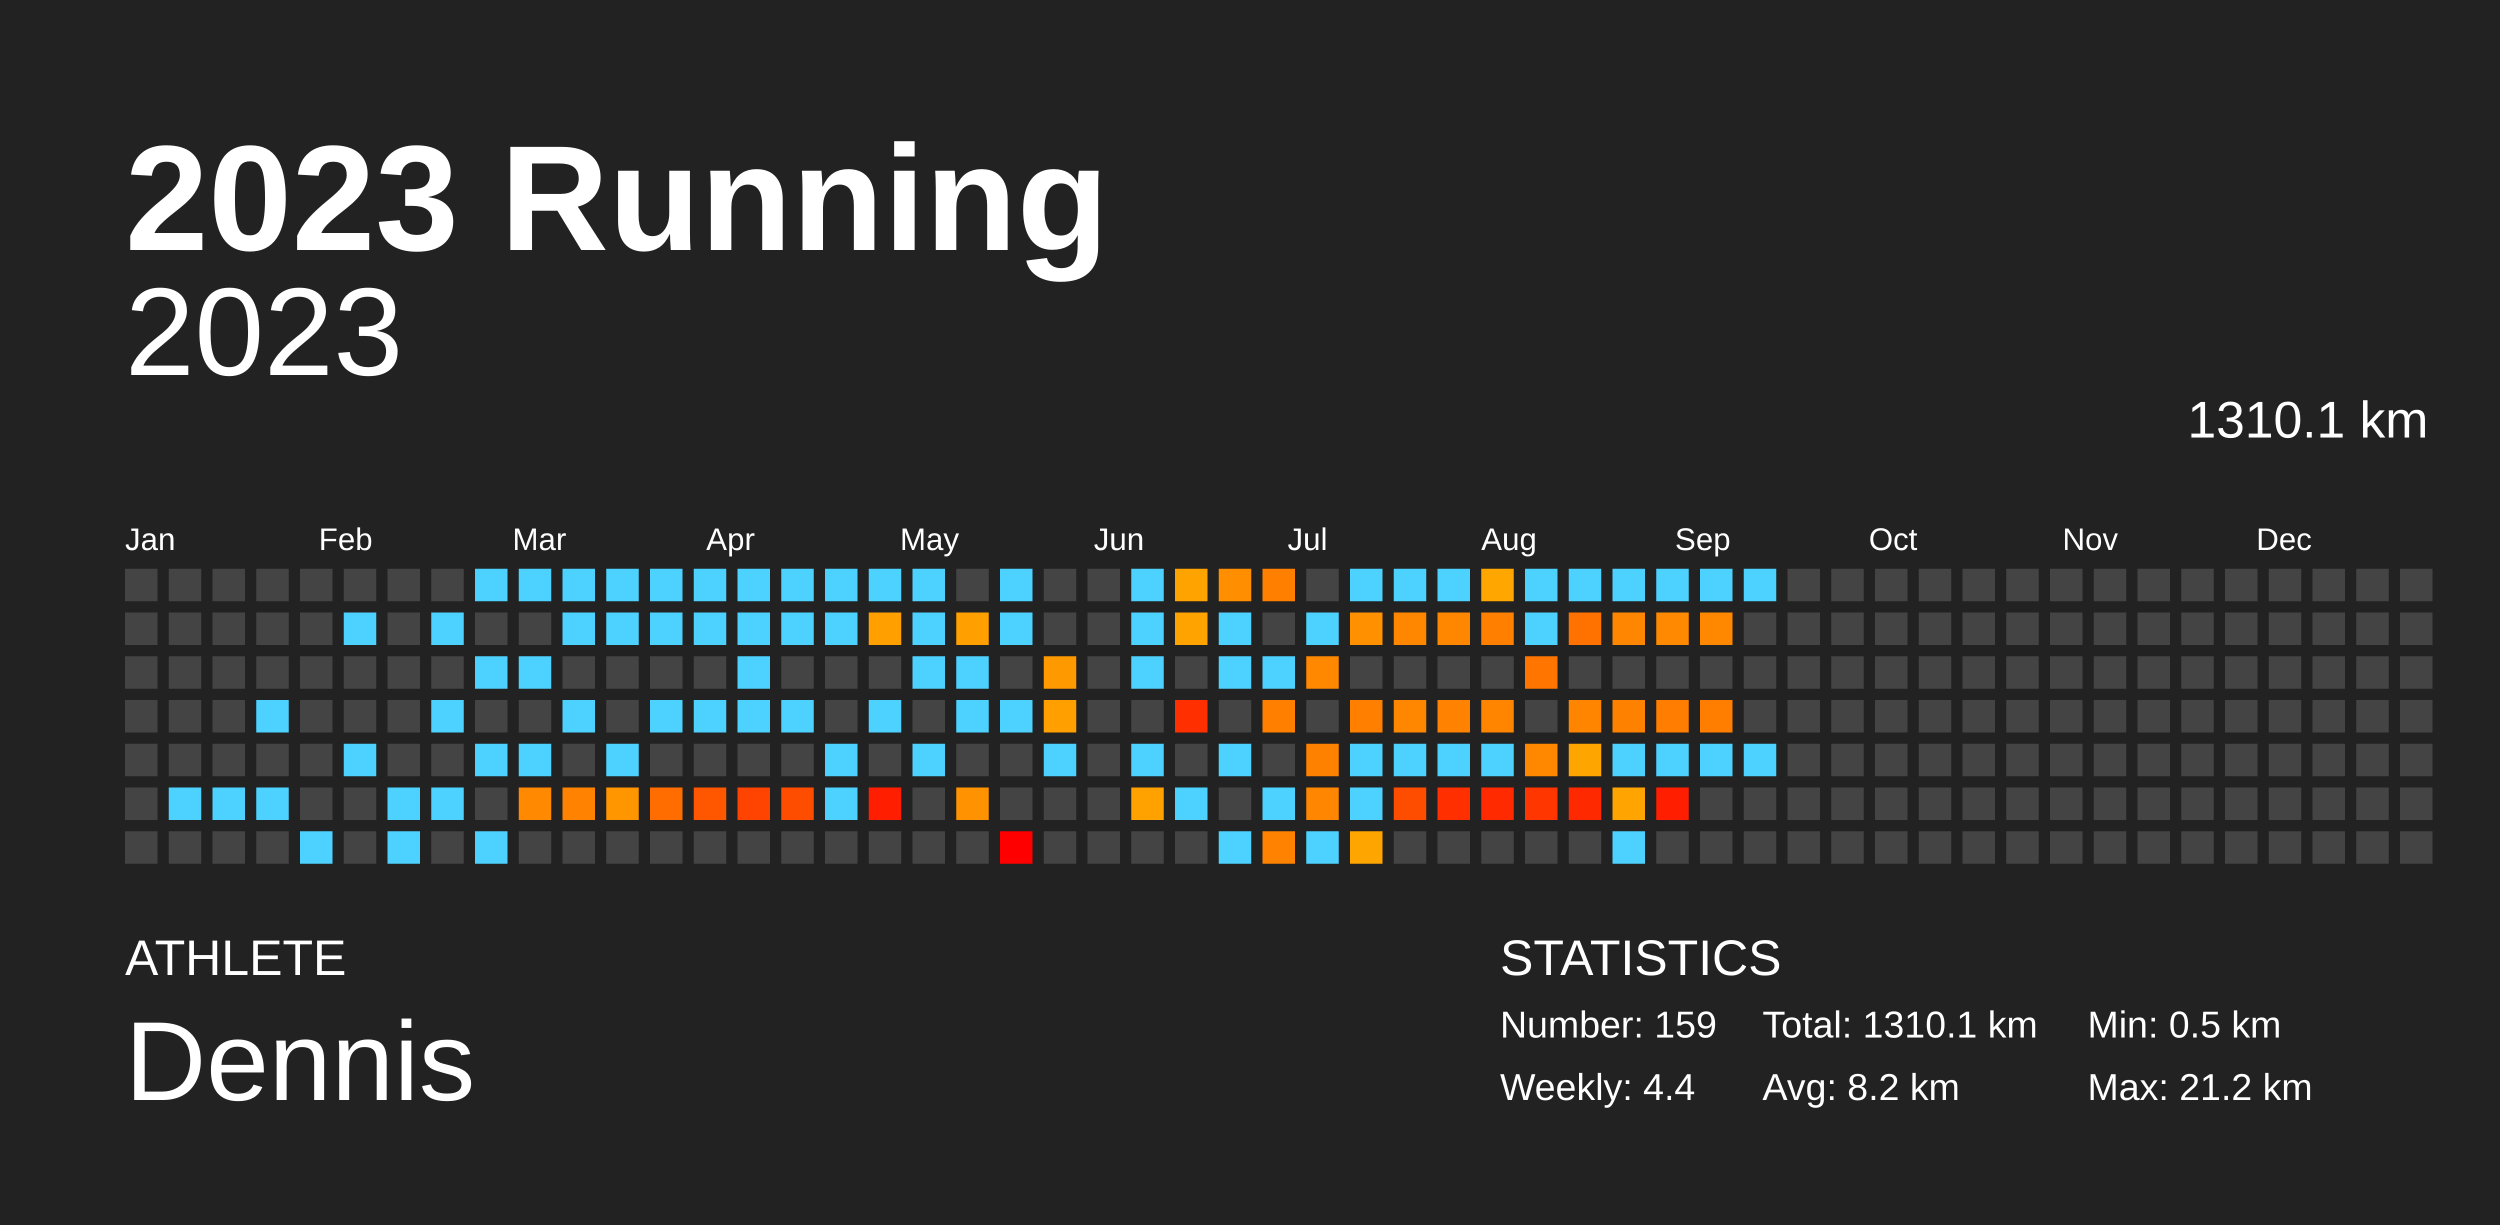
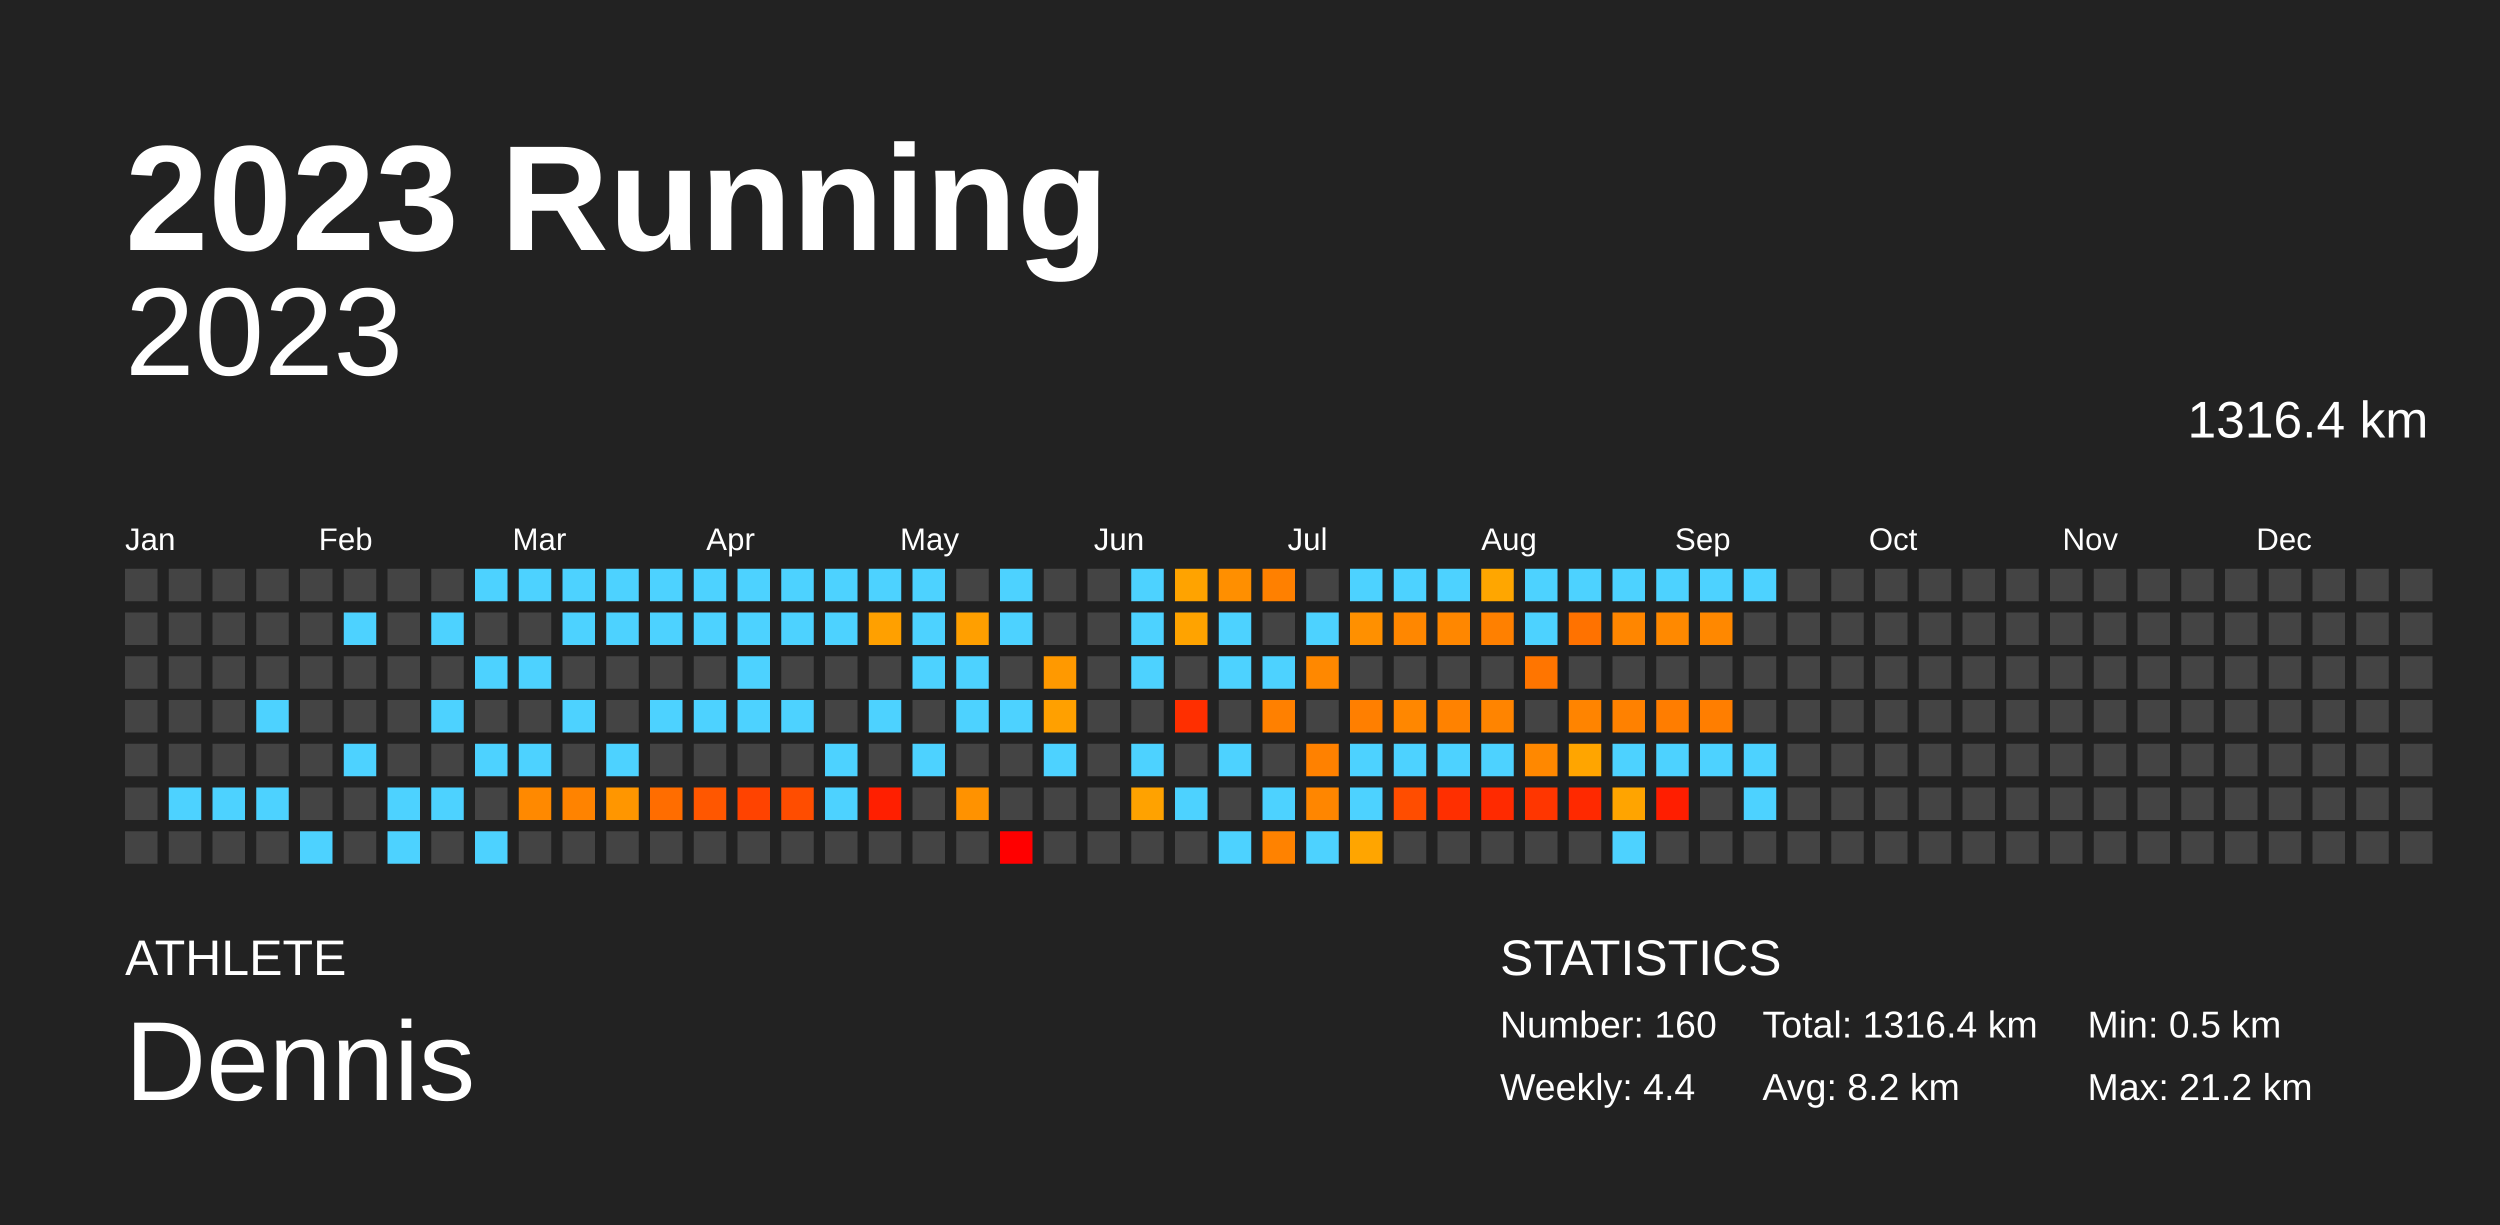
<svg xmlns="http://www.w3.org/2000/svg" baseProfile="full" height="98mm" version="1.1" viewBox="0,0,200,98" width="200mm">
  <defs />
  <rect fill="#222222" height="98" width="200" x="0" y="0" />
  <text fill="#FFFFFF" style="font-size:12px; font-family:Arial; font-weight:bold;" x="10" y="20">2023 Running</text>
  <text fill="#FFFFFF" style="font-size:4px; font-family:Arial" x="10" y="78">ATHLETE</text>
  <text fill="#FFFFFF" style="font-size:9px; font-family:Arial" x="10" y="88">Dennis</text>
  <text fill="#FFFFFF" style="font-size:4px; font-family:Arial" x="120" y="78">STATISTICS</text>
-   <text fill="#FFFFFF" style="font-size:3px; font-family:Arial" x="120" y="83">Number: 159</text>
+   <text fill="#FFFFFF" style="font-size:3px; font-family:Arial" x="120" y="83">Number: 160</text>
  <text fill="#FFFFFF" style="font-size:3px; font-family:Arial" x="120" y="88">Weekly: 4.4</text>
-   <text fill="#FFFFFF" style="font-size:3px; font-family:Arial" x="141" y="83">Total: 1310.1 km</text>
+   <text fill="#FFFFFF" style="font-size:3px; font-family:Arial" x="141" y="83">Total: 1316.4 km</text>
  <text fill="#FFFFFF" style="font-size:3px; font-family:Arial" x="141" y="88">Avg: 8.2 km</text>
  <text fill="#FFFFFF" style="font-size:3px; font-family:Arial" x="167" y="83">Min: 0.5 km</text>
  <text fill="#FFFFFF" style="font-size:3px; font-family:Arial" x="167" y="88">Max: 21.2 km</text>
  <text alignment-baseline="hanging" fill="#FFFFFF" style="font-size:10.0px; font-family:Arial;" x="10" y="30">2023</text>
-   <text alignment-baseline="hanging" fill="#FFFFFF" style="font-size:4.125px; font-family:Arial;" x="175" y="35">1310.1 km</text>
+   <text alignment-baseline="hanging" fill="#FFFFFF" style="font-size:4.125px; font-family:Arial;" x="175" y="35">1316.4 km</text>
  <text fill="#FFFFFF" style="font-size:2.5px; font-family:Arial" x="10.0" y="44">Jan</text>
  <text fill="#FFFFFF" style="font-size:2.5px; font-family:Arial" x="25.5" y="44">Feb</text>
  <text fill="#FFFFFF" style="font-size:2.5px; font-family:Arial" x="41.0" y="44">Mar</text>
  <text fill="#FFFFFF" style="font-size:2.5px; font-family:Arial" x="56.5" y="44">Apr</text>
  <text fill="#FFFFFF" style="font-size:2.5px; font-family:Arial" x="72.0" y="44">May</text>
  <text fill="#FFFFFF" style="font-size:2.5px; font-family:Arial" x="87.5" y="44">Jun</text>
  <text fill="#FFFFFF" style="font-size:2.5px; font-family:Arial" x="103.0" y="44">Jul</text>
  <text fill="#FFFFFF" style="font-size:2.5px; font-family:Arial" x="118.5" y="44">Aug</text>
  <text fill="#FFFFFF" style="font-size:2.5px; font-family:Arial" x="134.0" y="44">Sep</text>
  <text fill="#FFFFFF" style="font-size:2.5px; font-family:Arial" x="149.5" y="44">Oct</text>
  <text fill="#FFFFFF" style="font-size:2.5px; font-family:Arial" x="165.0" y="44">Nov</text>
  <text fill="#FFFFFF" style="font-size:2.5px; font-family:Arial" x="180.5" y="44">Dec</text>
  <rect fill="#444444" height="2.6" width="2.6" x="10.0" y="45.5" />
  <rect fill="#444444" height="2.6" width="2.6" x="10.0" y="49.0" />
  <rect fill="#444444" height="2.6" width="2.6" x="10.0" y="52.5" />
  <rect fill="#444444" height="2.6" width="2.6" x="10.0" y="56.0" />
  <rect fill="#444444" height="2.6" width="2.6" x="10.0" y="59.5" />
  <rect fill="#444444" height="2.6" width="2.6" x="10.0" y="63.0" />
  <rect fill="#444444" height="2.6" width="2.6" x="10.0" y="66.5" />
  <rect fill="#444444" height="2.6" width="2.6" x="13.5" y="45.5" />
  <rect fill="#444444" height="2.6" width="2.6" x="13.5" y="49.0" />
  <rect fill="#444444" height="2.6" width="2.6" x="13.5" y="52.5" />
  <rect fill="#444444" height="2.6" width="2.6" x="13.5" y="56.0" />
  <rect fill="#444444" height="2.6" width="2.6" x="13.5" y="59.5" />
  <rect fill="#4dd2ff" height="2.6" width="2.6" x="13.5" y="63.0" />
  <rect fill="#444444" height="2.6" width="2.6" x="13.5" y="66.5" />
  <rect fill="#444444" height="2.6" width="2.6" x="17.0" y="45.5" />
  <rect fill="#444444" height="2.6" width="2.6" x="17.0" y="49.0" />
  <rect fill="#444444" height="2.6" width="2.6" x="17.0" y="52.5" />
  <rect fill="#444444" height="2.6" width="2.6" x="17.0" y="56.0" />
  <rect fill="#444444" height="2.6" width="2.6" x="17.0" y="59.5" />
  <rect fill="#4dd2ff" height="2.6" width="2.6" x="17.0" y="63.0" />
  <rect fill="#444444" height="2.6" width="2.6" x="17.0" y="66.5" />
  <rect fill="#444444" height="2.6" width="2.6" x="20.5" y="45.5" />
  <rect fill="#444444" height="2.6" width="2.6" x="20.5" y="49.0" />
  <rect fill="#444444" height="2.6" width="2.6" x="20.5" y="52.5" />
  <rect fill="#4dd2ff" height="2.6" width="2.6" x="20.5" y="56.0" />
  <rect fill="#444444" height="2.6" width="2.6" x="20.5" y="59.5" />
  <rect fill="#4dd2ff" height="2.6" width="2.6" x="20.5" y="63.0" />
  <rect fill="#444444" height="2.6" width="2.6" x="20.5" y="66.5" />
  <rect fill="#444444" height="2.6" width="2.6" x="24.0" y="45.5" />
  <rect fill="#444444" height="2.6" width="2.6" x="24.0" y="49.0" />
  <rect fill="#444444" height="2.6" width="2.6" x="24.0" y="52.5" />
  <rect fill="#444444" height="2.6" width="2.6" x="24.0" y="56.0" />
  <rect fill="#444444" height="2.6" width="2.6" x="24.0" y="59.5" />
  <rect fill="#444444" height="2.6" width="2.6" x="24.0" y="63.0" />
  <rect fill="#4dd2ff" height="2.6" width="2.6" x="24.0" y="66.5" />
  <rect fill="#444444" height="2.6" width="2.6" x="27.5" y="45.5" />
  <rect fill="#4dd2ff" height="2.6" width="2.6" x="27.5" y="49.0" />
  <rect fill="#444444" height="2.6" width="2.6" x="27.5" y="52.5" />
  <rect fill="#444444" height="2.6" width="2.6" x="27.5" y="56.0" />
  <rect fill="#4dd2ff" height="2.6" width="2.6" x="27.5" y="59.5" />
  <rect fill="#444444" height="2.6" width="2.6" x="27.5" y="63.0" />
  <rect fill="#444444" height="2.6" width="2.6" x="27.5" y="66.5" />
  <rect fill="#444444" height="2.6" width="2.6" x="31.0" y="45.5" />
  <rect fill="#444444" height="2.6" width="2.6" x="31.0" y="49.0" />
  <rect fill="#444444" height="2.6" width="2.6" x="31.0" y="52.5" />
  <rect fill="#444444" height="2.6" width="2.6" x="31.0" y="56.0" />
  <rect fill="#444444" height="2.6" width="2.6" x="31.0" y="59.5" />
  <rect fill="#4dd2ff" height="2.6" width="2.6" x="31.0" y="63.0" />
  <rect fill="#4dd2ff" height="2.6" width="2.6" x="31.0" y="66.5" />
  <rect fill="#444444" height="2.6" width="2.6" x="34.5" y="45.5" />
  <rect fill="#4dd2ff" height="2.6" width="2.6" x="34.5" y="49.0" />
  <rect fill="#444444" height="2.6" width="2.6" x="34.5" y="52.5" />
  <rect fill="#4dd2ff" height="2.6" width="2.6" x="34.5" y="56.0" />
  <rect fill="#444444" height="2.6" width="2.6" x="34.5" y="59.5" />
  <rect fill="#4dd2ff" height="2.6" width="2.6" x="34.5" y="63.0" />
  <rect fill="#444444" height="2.6" width="2.6" x="34.5" y="66.5" />
  <rect fill="#4dd2ff" height="2.6" width="2.6" x="38.0" y="45.5" />
  <rect fill="#444444" height="2.6" width="2.6" x="38.0" y="49.0" />
  <rect fill="#4dd2ff" height="2.6" width="2.6" x="38.0" y="52.5" />
  <rect fill="#444444" height="2.6" width="2.6" x="38.0" y="56.0" />
  <rect fill="#4dd2ff" height="2.6" width="2.6" x="38.0" y="59.5" />
  <rect fill="#444444" height="2.6" width="2.6" x="38.0" y="63.0" />
  <rect fill="#4dd2ff" height="2.6" width="2.6" x="38.0" y="66.5" />
  <rect fill="#4dd2ff" height="2.6" width="2.6" x="41.5" y="45.5" />
  <rect fill="#444444" height="2.6" width="2.6" x="41.5" y="49.0" />
  <rect fill="#4dd2ff" height="2.6" width="2.6" x="41.5" y="52.5" />
  <rect fill="#444444" height="2.6" width="2.6" x="41.5" y="56.0" />
  <rect fill="#4dd2ff" height="2.6" width="2.6" x="41.5" y="59.5" />
  <rect fill="#ff8900" height="2.6" width="2.6" x="41.5" y="63.0" />
  <rect fill="#444444" height="2.6" width="2.6" x="41.5" y="66.5" />
  <rect fill="#4dd2ff" height="2.6" width="2.6" x="45.0" y="45.5" />
  <rect fill="#4dd2ff" height="2.6" width="2.6" x="45.0" y="49.0" />
  <rect fill="#444444" height="2.6" width="2.6" x="45.0" y="52.5" />
  <rect fill="#4dd2ff" height="2.6" width="2.6" x="45.0" y="56.0" />
  <rect fill="#444444" height="2.6" width="2.6" x="45.0" y="59.5" />
  <rect fill="#ff8300" height="2.6" width="2.6" x="45.0" y="63.0" />
  <rect fill="#444444" height="2.6" width="2.6" x="45.0" y="66.5" />
  <rect fill="#4dd2ff" height="2.6" width="2.6" x="48.5" y="45.5" />
  <rect fill="#4dd2ff" height="2.6" width="2.6" x="48.5" y="49.0" />
  <rect fill="#444444" height="2.6" width="2.6" x="48.5" y="52.5" />
  <rect fill="#444444" height="2.6" width="2.6" x="48.5" y="56.0" />
  <rect fill="#4dd2ff" height="2.6" width="2.6" x="48.5" y="59.5" />
  <rect fill="#ff9600" height="2.6" width="2.6" x="48.5" y="63.0" />
  <rect fill="#444444" height="2.6" width="2.6" x="48.5" y="66.5" />
  <rect fill="#4dd2ff" height="2.6" width="2.6" x="52.0" y="45.5" />
  <rect fill="#4dd2ff" height="2.6" width="2.6" x="52.0" y="49.0" />
  <rect fill="#444444" height="2.6" width="2.6" x="52.0" y="52.5" />
  <rect fill="#4dd2ff" height="2.6" width="2.6" x="52.0" y="56.0" />
  <rect fill="#444444" height="2.6" width="2.6" x="52.0" y="59.5" />
  <rect fill="#ff6d00" height="2.6" width="2.6" x="52.0" y="63.0" />
  <rect fill="#444444" height="2.6" width="2.6" x="52.0" y="66.5" />
  <rect fill="#4dd2ff" height="2.6" width="2.6" x="55.5" y="45.5" />
  <rect fill="#4dd2ff" height="2.6" width="2.6" x="55.5" y="49.0" />
  <rect fill="#444444" height="2.6" width="2.6" x="55.5" y="52.5" />
  <rect fill="#4dd2ff" height="2.6" width="2.6" x="55.5" y="56.0" />
  <rect fill="#444444" height="2.6" width="2.6" x="55.5" y="59.5" />
  <rect fill="#ff5700" height="2.6" width="2.6" x="55.5" y="63.0" />
  <rect fill="#444444" height="2.6" width="2.6" x="55.5" y="66.5" />
  <rect fill="#4dd2ff" height="2.6" width="2.6" x="59.0" y="45.5" />
  <rect fill="#4dd2ff" height="2.6" width="2.6" x="59.0" y="49.0" />
  <rect fill="#4dd2ff" height="2.6" width="2.6" x="59.0" y="52.5" />
  <rect fill="#4dd2ff" height="2.6" width="2.6" x="59.0" y="56.0" />
  <rect fill="#444444" height="2.6" width="2.6" x="59.0" y="59.5" />
  <rect fill="#ff4300" height="2.6" width="2.6" x="59.0" y="63.0" />
  <rect fill="#444444" height="2.6" width="2.6" x="59.0" y="66.5" />
  <rect fill="#4dd2ff" height="2.6" width="2.6" x="62.5" y="45.5" />
  <rect fill="#4dd2ff" height="2.6" width="2.6" x="62.5" y="49.0" />
  <rect fill="#444444" height="2.6" width="2.6" x="62.5" y="52.5" />
  <rect fill="#4dd2ff" height="2.6" width="2.6" x="62.5" y="56.0" />
  <rect fill="#444444" height="2.6" width="2.6" x="62.5" y="59.5" />
  <rect fill="#ff4d00" height="2.6" width="2.6" x="62.5" y="63.0" />
  <rect fill="#444444" height="2.6" width="2.6" x="62.5" y="66.5" />
  <rect fill="#4dd2ff" height="2.6" width="2.6" x="66.0" y="45.5" />
  <rect fill="#4dd2ff" height="2.6" width="2.6" x="66.0" y="49.0" />
  <rect fill="#444444" height="2.6" width="2.6" x="66.0" y="52.5" />
  <rect fill="#444444" height="2.6" width="2.6" x="66.0" y="56.0" />
  <rect fill="#4dd2ff" height="2.6" width="2.6" x="66.0" y="59.5" />
  <rect fill="#4dd2ff" height="2.6" width="2.6" x="66.0" y="63.0" />
  <rect fill="#444444" height="2.6" width="2.6" x="66.0" y="66.5" />
  <rect fill="#4dd2ff" height="2.6" width="2.6" x="69.5" y="45.5" />
  <rect fill="#ffa000" height="2.6" width="2.6" x="69.5" y="49.0" />
  <rect fill="#444444" height="2.6" width="2.6" x="69.5" y="52.5" />
  <rect fill="#4dd2ff" height="2.6" width="2.6" x="69.5" y="56.0" />
  <rect fill="#444444" height="2.6" width="2.6" x="69.5" y="59.5" />
  <rect fill="#ff1f00" height="2.6" width="2.6" x="69.5" y="63.0" />
  <rect fill="#444444" height="2.6" width="2.6" x="69.5" y="66.5" />
  <rect fill="#4dd2ff" height="2.6" width="2.6" x="73.0" y="45.5" />
  <rect fill="#4dd2ff" height="2.6" width="2.6" x="73.0" y="49.0" />
  <rect fill="#4dd2ff" height="2.6" width="2.6" x="73.0" y="52.5" />
  <rect fill="#444444" height="2.6" width="2.6" x="73.0" y="56.0" />
  <rect fill="#4dd2ff" height="2.6" width="2.6" x="73.0" y="59.5" />
  <rect fill="#444444" height="2.6" width="2.6" x="73.0" y="63.0" />
  <rect fill="#444444" height="2.6" width="2.6" x="73.0" y="66.5" />
  <rect fill="#444444" height="2.6" width="2.6" x="76.5" y="45.5" />
  <rect fill="#ff9f00" height="2.6" width="2.6" x="76.5" y="49.0" />
  <rect fill="#4dd2ff" height="2.6" width="2.6" x="76.5" y="52.5" />
  <rect fill="#4dd2ff" height="2.6" width="2.6" x="76.5" y="56.0" />
  <rect fill="#444444" height="2.6" width="2.6" x="76.5" y="59.5" />
  <rect fill="#ff9200" height="2.6" width="2.6" x="76.5" y="63.0" />
  <rect fill="#444444" height="2.6" width="2.6" x="76.5" y="66.5" />
  <rect fill="#4dd2ff" height="2.6" width="2.6" x="80.0" y="45.5" />
  <rect fill="#4dd2ff" height="2.6" width="2.6" x="80.0" y="49.0" />
  <rect fill="#444444" height="2.6" width="2.6" x="80.0" y="52.5" />
  <rect fill="#4dd2ff" height="2.6" width="2.6" x="80.0" y="56.0" />
  <rect fill="#444444" height="2.6" width="2.6" x="80.0" y="59.5" />
  <rect fill="#444444" height="2.6" width="2.6" x="80.0" y="63.0" />
  <rect fill="red" height="2.6" width="2.6" x="80.0" y="66.5" />
  <rect fill="#444444" height="2.6" width="2.6" x="83.5" y="45.5" />
  <rect fill="#444444" height="2.6" width="2.6" x="83.5" y="49.0" />
  <rect fill="#ff9900" height="2.6" width="2.6" x="83.5" y="52.5" />
  <rect fill="#ffa000" height="2.6" width="2.6" x="83.5" y="56.0" />
  <rect fill="#4dd2ff" height="2.6" width="2.6" x="83.5" y="59.5" />
  <rect fill="#444444" height="2.6" width="2.6" x="83.5" y="63.0" />
  <rect fill="#444444" height="2.6" width="2.6" x="83.5" y="66.5" />
  <rect fill="#444444" height="2.6" width="2.6" x="87.0" y="45.5" />
  <rect fill="#444444" height="2.6" width="2.6" x="87.0" y="49.0" />
  <rect fill="#444444" height="2.6" width="2.6" x="87.0" y="52.5" />
  <rect fill="#444444" height="2.6" width="2.6" x="87.0" y="56.0" />
  <rect fill="#444444" height="2.6" width="2.6" x="87.0" y="59.5" />
  <rect fill="#444444" height="2.6" width="2.6" x="87.0" y="63.0" />
  <rect fill="#444444" height="2.6" width="2.6" x="87.0" y="66.5" />
  <rect fill="#4dd2ff" height="2.6" width="2.6" x="90.5" y="45.5" />
  <rect fill="#4dd2ff" height="2.6" width="2.6" x="90.5" y="49.0" />
  <rect fill="#4dd2ff" height="2.6" width="2.6" x="90.5" y="52.5" />
  <rect fill="#444444" height="2.6" width="2.6" x="90.5" y="56.0" />
  <rect fill="#4dd2ff" height="2.6" width="2.6" x="90.5" y="59.5" />
  <rect fill="#ffa200" height="2.6" width="2.6" x="90.5" y="63.0" />
  <rect fill="#444444" height="2.6" width="2.6" x="90.5" y="66.5" />
  <rect fill="#ffa300" height="2.6" width="2.6" x="94.0" y="45.5" />
  <rect fill="#ffa300" height="2.6" width="2.6" x="94.0" y="49.0" />
  <rect fill="#444444" height="2.6" width="2.6" x="94.0" y="52.5" />
  <rect fill="#ff2f00" height="2.6" width="2.6" x="94.0" y="56.0" />
  <rect fill="#444444" height="2.6" width="2.6" x="94.0" y="59.5" />
  <rect fill="#4dd2ff" height="2.6" width="2.6" x="94.0" y="63.0" />
  <rect fill="#444444" height="2.6" width="2.6" x="94.0" y="66.5" />
  <rect fill="#ff8f00" height="2.6" width="2.6" x="97.5" y="45.5" />
  <rect fill="#4dd2ff" height="2.6" width="2.6" x="97.5" y="49.0" />
  <rect fill="#4dd2ff" height="2.6" width="2.6" x="97.5" y="52.5" />
  <rect fill="#444444" height="2.6" width="2.6" x="97.5" y="56.0" />
  <rect fill="#4dd2ff" height="2.6" width="2.6" x="97.5" y="59.5" />
  <rect fill="#444444" height="2.6" width="2.6" x="97.5" y="63.0" />
  <rect fill="#4dd2ff" height="2.6" width="2.6" x="97.5" y="66.5" />
  <rect fill="#ff8000" height="2.6" width="2.6" x="101.0" y="45.5" />
  <rect fill="#444444" height="2.6" width="2.6" x="101.0" y="49.0" />
  <rect fill="#4dd2ff" height="2.6" width="2.6" x="101.0" y="52.5" />
  <rect fill="#ff8000" height="2.6" width="2.6" x="101.0" y="56.0" />
  <rect fill="#444444" height="2.6" width="2.6" x="101.0" y="59.5" />
  <rect fill="#4dd2ff" height="2.6" width="2.6" x="101.0" y="63.0" />
  <rect fill="#ff8200" height="2.6" width="2.6" x="101.0" y="66.5" />
  <rect fill="#444444" height="2.6" width="2.6" x="104.5" y="45.5" />
  <rect fill="#4dd2ff" height="2.6" width="2.6" x="104.5" y="49.0" />
  <rect fill="#ff8800" height="2.6" width="2.6" x="104.5" y="52.5" />
  <rect fill="#444444" height="2.6" width="2.6" x="104.5" y="56.0" />
  <rect fill="#ff8100" height="2.6" width="2.6" x="104.5" y="59.5" />
  <rect fill="#ff8600" height="2.6" width="2.6" x="104.5" y="63.0" />
  <rect fill="#4dd2ff" height="2.6" width="2.6" x="104.5" y="66.5" />
  <rect fill="#4dd2ff" height="2.6" width="2.6" x="108.0" y="45.5" />
  <rect fill="#ff9000" height="2.6" width="2.6" x="108.0" y="49.0" />
  <rect fill="#444444" height="2.6" width="2.6" x="108.0" y="52.5" />
  <rect fill="#ff7f00" height="2.6" width="2.6" x="108.0" y="56.0" />
  <rect fill="#4dd2ff" height="2.6" width="2.6" x="108.0" y="59.5" />
  <rect fill="#4dd2ff" height="2.6" width="2.6" x="108.0" y="63.0" />
  <rect fill="#ffa500" height="2.6" width="2.6" x="108.0" y="66.5" />
  <rect fill="#4dd2ff" height="2.6" width="2.6" x="111.5" y="45.5" />
  <rect fill="#ff8700" height="2.6" width="2.6" x="111.5" y="49.0" />
  <rect fill="#444444" height="2.6" width="2.6" x="111.5" y="52.5" />
  <rect fill="#ff8700" height="2.6" width="2.6" x="111.5" y="56.0" />
  <rect fill="#4dd2ff" height="2.6" width="2.6" x="111.5" y="59.5" />
  <rect fill="#ff4d00" height="2.6" width="2.6" x="111.5" y="63.0" />
  <rect fill="#444444" height="2.6" width="2.6" x="111.5" y="66.5" />
  <rect fill="#4dd2ff" height="2.6" width="2.6" x="115.0" y="45.5" />
  <rect fill="#ff8700" height="2.6" width="2.6" x="115.0" y="49.0" />
  <rect fill="#444444" height="2.6" width="2.6" x="115.0" y="52.5" />
  <rect fill="#ff8200" height="2.6" width="2.6" x="115.0" y="56.0" />
  <rect fill="#4dd2ff" height="2.6" width="2.6" x="115.0" y="59.5" />
  <rect fill="#ff2f00" height="2.6" width="2.6" x="115.0" y="63.0" />
  <rect fill="#444444" height="2.6" width="2.6" x="115.0" y="66.5" />
  <rect fill="#ffa600" height="2.6" width="2.6" x="118.5" y="45.5" />
  <rect fill="#ff8000" height="2.6" width="2.6" x="118.5" y="49.0" />
  <rect fill="#444444" height="2.6" width="2.6" x="118.5" y="52.5" />
  <rect fill="#ff8400" height="2.6" width="2.6" x="118.5" y="56.0" />
  <rect fill="#4dd2ff" height="2.6" width="2.6" x="118.5" y="59.5" />
  <rect fill="#ff2a00" height="2.6" width="2.6" x="118.5" y="63.0" />
  <rect fill="#444444" height="2.6" width="2.6" x="118.5" y="66.5" />
  <rect fill="#4dd2ff" height="2.6" width="2.6" x="122.0" y="45.5" />
  <rect fill="#4dd2ff" height="2.6" width="2.6" x="122.0" y="49.0" />
  <rect fill="#ff7500" height="2.6" width="2.6" x="122.0" y="52.5" />
  <rect fill="#444444" height="2.6" width="2.6" x="122.0" y="56.0" />
  <rect fill="#ff8800" height="2.6" width="2.6" x="122.0" y="59.5" />
  <rect fill="#ff3600" height="2.6" width="2.6" x="122.0" y="63.0" />
  <rect fill="#444444" height="2.6" width="2.6" x="122.0" y="66.5" />
  <rect fill="#4dd2ff" height="2.6" width="2.6" x="125.5" y="45.5" />
  <rect fill="#ff7200" height="2.6" width="2.6" x="125.5" y="49.0" />
  <rect fill="#444444" height="2.6" width="2.6" x="125.5" y="52.5" />
  <rect fill="#ff8400" height="2.6" width="2.6" x="125.5" y="56.0" />
  <rect fill="#ffa500" height="2.6" width="2.6" x="125.5" y="59.5" />
  <rect fill="#ff2900" height="2.6" width="2.6" x="125.5" y="63.0" />
  <rect fill="#444444" height="2.6" width="2.6" x="125.5" y="66.5" />
  <rect fill="#4dd2ff" height="2.6" width="2.6" x="129.0" y="45.5" />
  <rect fill="#ff8600" height="2.6" width="2.6" x="129.0" y="49.0" />
  <rect fill="#444444" height="2.6" width="2.6" x="129.0" y="52.5" />
  <rect fill="#ff8100" height="2.6" width="2.6" x="129.0" y="56.0" />
  <rect fill="#4dd2ff" height="2.6" width="2.6" x="129.0" y="59.5" />
  <rect fill="#ffa400" height="2.6" width="2.6" x="129.0" y="63.0" />
  <rect fill="#4dd2ff" height="2.6" width="2.6" x="129.0" y="66.5" />
  <rect fill="#4dd2ff" height="2.6" width="2.6" x="132.5" y="45.5" />
  <rect fill="#ff8900" height="2.6" width="2.6" x="132.5" y="49.0" />
  <rect fill="#444444" height="2.6" width="2.6" x="132.5" y="52.5" />
  <rect fill="#ff7d00" height="2.6" width="2.6" x="132.5" y="56.0" />
  <rect fill="#4dd2ff" height="2.6" width="2.6" x="132.5" y="59.5" />
  <rect fill="#ff1e00" height="2.6" width="2.6" x="132.5" y="63.0" />
  <rect fill="#444444" height="2.6" width="2.6" x="132.5" y="66.5" />
  <rect fill="#4dd2ff" height="2.6" width="2.6" x="136.0" y="45.5" />
  <rect fill="#ff8800" height="2.6" width="2.6" x="136.0" y="49.0" />
  <rect fill="#444444" height="2.6" width="2.6" x="136.0" y="52.5" />
  <rect fill="#ff7e00" height="2.6" width="2.6" x="136.0" y="56.0" />
  <rect fill="#4dd2ff" height="2.6" width="2.6" x="136.0" y="59.5" />
  <rect fill="#444444" height="2.6" width="2.6" x="136.0" y="63.0" />
  <rect fill="#444444" height="2.6" width="2.6" x="136.0" y="66.5" />
  <rect fill="#4dd2ff" height="2.6" width="2.6" x="139.5" y="45.5" />
  <rect fill="#444444" height="2.6" width="2.6" x="139.5" y="49.0" />
  <rect fill="#444444" height="2.6" width="2.6" x="139.5" y="52.5" />
  <rect fill="#444444" height="2.6" width="2.6" x="139.5" y="56.0" />
  <rect fill="#4dd2ff" height="2.6" width="2.6" x="139.5" y="59.5" />
-   <rect fill="#444444" height="2.6" width="2.6" x="139.5" y="63.0" />
+   <rect fill="#4dd2ff" height="2.6" width="2.6" x="139.5" y="63.0" />
  <rect fill="#444444" height="2.6" width="2.6" x="139.5" y="66.5" />
  <rect fill="#444444" height="2.6" width="2.6" x="143.0" y="45.5" />
  <rect fill="#444444" height="2.6" width="2.6" x="143.0" y="49.0" />
  <rect fill="#444444" height="2.6" width="2.6" x="143.0" y="52.5" />
  <rect fill="#444444" height="2.6" width="2.6" x="143.0" y="56.0" />
  <rect fill="#444444" height="2.6" width="2.6" x="143.0" y="59.5" />
  <rect fill="#444444" height="2.6" width="2.6" x="143.0" y="63.0" />
  <rect fill="#444444" height="2.6" width="2.6" x="143.0" y="66.5" />
  <rect fill="#444444" height="2.6" width="2.6" x="146.5" y="45.5" />
  <rect fill="#444444" height="2.6" width="2.6" x="146.5" y="49.0" />
  <rect fill="#444444" height="2.6" width="2.6" x="146.5" y="52.5" />
  <rect fill="#444444" height="2.6" width="2.6" x="146.5" y="56.0" />
  <rect fill="#444444" height="2.6" width="2.6" x="146.5" y="59.5" />
  <rect fill="#444444" height="2.6" width="2.6" x="146.5" y="63.0" />
  <rect fill="#444444" height="2.6" width="2.6" x="146.5" y="66.5" />
  <rect fill="#444444" height="2.6" width="2.6" x="150.0" y="45.5" />
  <rect fill="#444444" height="2.6" width="2.6" x="150.0" y="49.0" />
  <rect fill="#444444" height="2.6" width="2.6" x="150.0" y="52.5" />
  <rect fill="#444444" height="2.6" width="2.6" x="150.0" y="56.0" />
  <rect fill="#444444" height="2.6" width="2.6" x="150.0" y="59.5" />
  <rect fill="#444444" height="2.6" width="2.6" x="150.0" y="63.0" />
  <rect fill="#444444" height="2.6" width="2.6" x="150.0" y="66.5" />
  <rect fill="#444444" height="2.6" width="2.6" x="153.5" y="45.5" />
  <rect fill="#444444" height="2.6" width="2.6" x="153.5" y="49.0" />
  <rect fill="#444444" height="2.6" width="2.6" x="153.5" y="52.5" />
  <rect fill="#444444" height="2.6" width="2.6" x="153.5" y="56.0" />
  <rect fill="#444444" height="2.6" width="2.6" x="153.5" y="59.5" />
  <rect fill="#444444" height="2.6" width="2.6" x="153.5" y="63.0" />
  <rect fill="#444444" height="2.6" width="2.6" x="153.5" y="66.5" />
  <rect fill="#444444" height="2.6" width="2.6" x="157.0" y="45.5" />
  <rect fill="#444444" height="2.6" width="2.6" x="157.0" y="49.0" />
  <rect fill="#444444" height="2.6" width="2.6" x="157.0" y="52.5" />
  <rect fill="#444444" height="2.6" width="2.6" x="157.0" y="56.0" />
  <rect fill="#444444" height="2.6" width="2.6" x="157.0" y="59.5" />
  <rect fill="#444444" height="2.6" width="2.6" x="157.0" y="63.0" />
  <rect fill="#444444" height="2.6" width="2.6" x="157.0" y="66.5" />
  <rect fill="#444444" height="2.6" width="2.6" x="160.5" y="45.5" />
  <rect fill="#444444" height="2.6" width="2.6" x="160.5" y="49.0" />
  <rect fill="#444444" height="2.6" width="2.6" x="160.5" y="52.5" />
  <rect fill="#444444" height="2.6" width="2.6" x="160.5" y="56.0" />
  <rect fill="#444444" height="2.6" width="2.6" x="160.5" y="59.5" />
  <rect fill="#444444" height="2.6" width="2.6" x="160.5" y="63.0" />
  <rect fill="#444444" height="2.6" width="2.6" x="160.5" y="66.5" />
  <rect fill="#444444" height="2.6" width="2.6" x="164.0" y="45.5" />
  <rect fill="#444444" height="2.6" width="2.6" x="164.0" y="49.0" />
  <rect fill="#444444" height="2.6" width="2.6" x="164.0" y="52.5" />
  <rect fill="#444444" height="2.6" width="2.6" x="164.0" y="56.0" />
  <rect fill="#444444" height="2.6" width="2.6" x="164.0" y="59.5" />
  <rect fill="#444444" height="2.6" width="2.6" x="164.0" y="63.0" />
  <rect fill="#444444" height="2.6" width="2.6" x="164.0" y="66.5" />
  <rect fill="#444444" height="2.6" width="2.6" x="167.5" y="45.5" />
  <rect fill="#444444" height="2.6" width="2.6" x="167.5" y="49.0" />
  <rect fill="#444444" height="2.6" width="2.6" x="167.5" y="52.5" />
  <rect fill="#444444" height="2.6" width="2.6" x="167.5" y="56.0" />
  <rect fill="#444444" height="2.6" width="2.6" x="167.5" y="59.5" />
  <rect fill="#444444" height="2.6" width="2.6" x="167.5" y="63.0" />
  <rect fill="#444444" height="2.6" width="2.6" x="167.5" y="66.5" />
  <rect fill="#444444" height="2.6" width="2.6" x="171.0" y="45.5" />
  <rect fill="#444444" height="2.6" width="2.6" x="171.0" y="49.0" />
  <rect fill="#444444" height="2.6" width="2.6" x="171.0" y="52.5" />
  <rect fill="#444444" height="2.6" width="2.6" x="171.0" y="56.0" />
  <rect fill="#444444" height="2.6" width="2.6" x="171.0" y="59.5" />
  <rect fill="#444444" height="2.6" width="2.6" x="171.0" y="63.0" />
  <rect fill="#444444" height="2.6" width="2.6" x="171.0" y="66.5" />
  <rect fill="#444444" height="2.6" width="2.6" x="174.5" y="45.5" />
  <rect fill="#444444" height="2.6" width="2.6" x="174.5" y="49.0" />
  <rect fill="#444444" height="2.6" width="2.6" x="174.5" y="52.5" />
  <rect fill="#444444" height="2.6" width="2.6" x="174.5" y="56.0" />
  <rect fill="#444444" height="2.6" width="2.6" x="174.5" y="59.5" />
  <rect fill="#444444" height="2.6" width="2.6" x="174.5" y="63.0" />
  <rect fill="#444444" height="2.6" width="2.6" x="174.5" y="66.5" />
  <rect fill="#444444" height="2.6" width="2.6" x="178.0" y="45.5" />
  <rect fill="#444444" height="2.6" width="2.6" x="178.0" y="49.0" />
  <rect fill="#444444" height="2.6" width="2.6" x="178.0" y="52.5" />
  <rect fill="#444444" height="2.6" width="2.6" x="178.0" y="56.0" />
  <rect fill="#444444" height="2.6" width="2.6" x="178.0" y="59.5" />
  <rect fill="#444444" height="2.6" width="2.6" x="178.0" y="63.0" />
  <rect fill="#444444" height="2.6" width="2.6" x="178.0" y="66.5" />
  <rect fill="#444444" height="2.6" width="2.6" x="181.5" y="45.5" />
  <rect fill="#444444" height="2.6" width="2.6" x="181.5" y="49.0" />
  <rect fill="#444444" height="2.6" width="2.6" x="181.5" y="52.5" />
  <rect fill="#444444" height="2.6" width="2.6" x="181.5" y="56.0" />
  <rect fill="#444444" height="2.6" width="2.6" x="181.5" y="59.5" />
  <rect fill="#444444" height="2.6" width="2.6" x="181.5" y="63.0" />
  <rect fill="#444444" height="2.6" width="2.6" x="181.5" y="66.5" />
  <rect fill="#444444" height="2.6" width="2.6" x="185.0" y="45.5" />
  <rect fill="#444444" height="2.6" width="2.6" x="185.0" y="49.0" />
  <rect fill="#444444" height="2.6" width="2.6" x="185.0" y="52.5" />
  <rect fill="#444444" height="2.6" width="2.6" x="185.0" y="56.0" />
  <rect fill="#444444" height="2.6" width="2.6" x="185.0" y="59.5" />
  <rect fill="#444444" height="2.6" width="2.6" x="185.0" y="63.0" />
  <rect fill="#444444" height="2.6" width="2.6" x="185.0" y="66.5" />
  <rect fill="#444444" height="2.6" width="2.6" x="188.5" y="45.5" />
  <rect fill="#444444" height="2.6" width="2.6" x="188.5" y="49.0" />
  <rect fill="#444444" height="2.6" width="2.6" x="188.5" y="52.5" />
  <rect fill="#444444" height="2.6" width="2.6" x="188.5" y="56.0" />
  <rect fill="#444444" height="2.6" width="2.6" x="188.5" y="59.5" />
  <rect fill="#444444" height="2.6" width="2.6" x="188.5" y="63.0" />
  <rect fill="#444444" height="2.6" width="2.6" x="188.5" y="66.5" />
  <rect fill="#444444" height="2.6" width="2.6" x="192.0" y="45.5" />
  <rect fill="#444444" height="2.6" width="2.6" x="192.0" y="49.0" />
  <rect fill="#444444" height="2.6" width="2.6" x="192.0" y="52.5" />
  <rect fill="#444444" height="2.6" width="2.6" x="192.0" y="56.0" />
  <rect fill="#444444" height="2.6" width="2.6" x="192.0" y="59.5" />
  <rect fill="#444444" height="2.6" width="2.6" x="192.0" y="63.0" />
  <rect fill="#444444" height="2.6" width="2.6" x="192.0" y="66.5" />
</svg>
